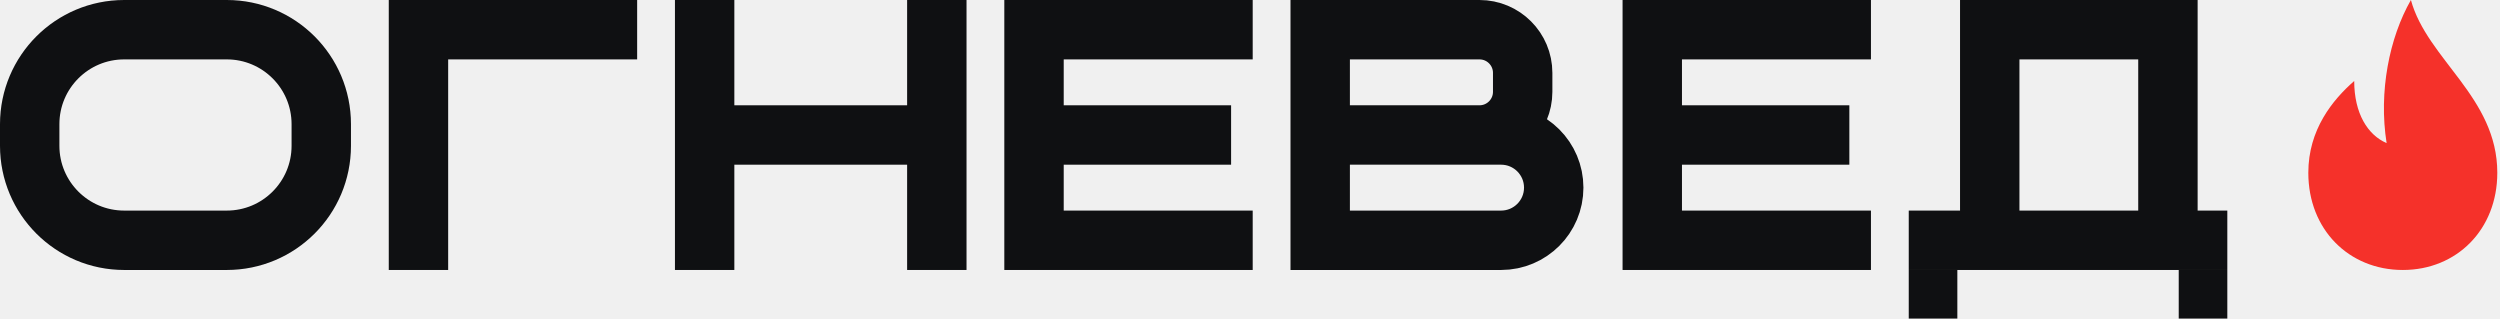
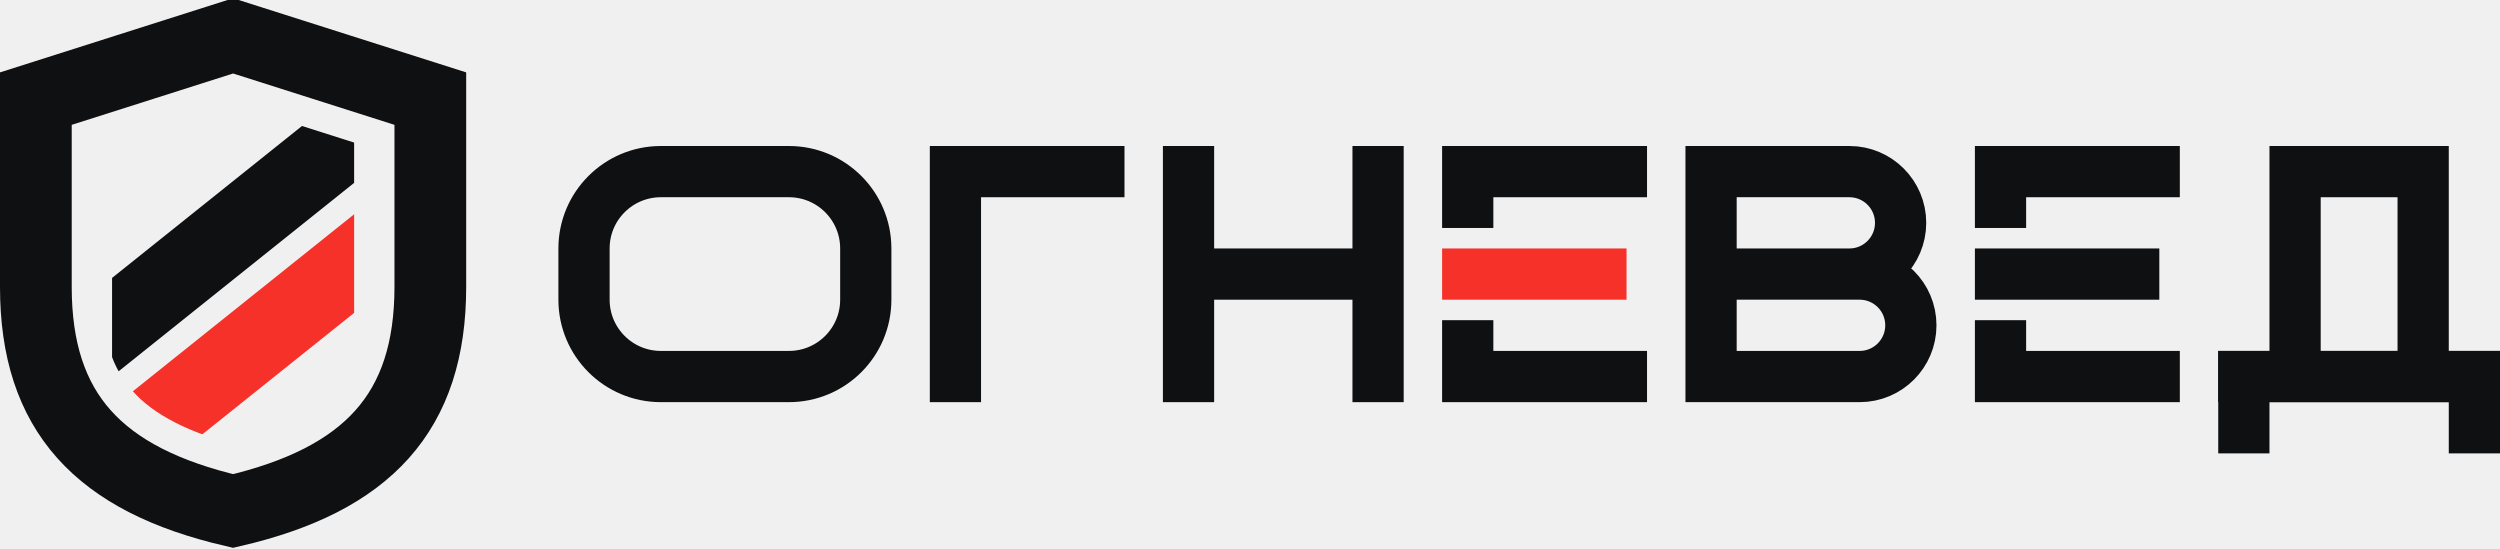
- <svg xmlns="http://www.w3.org/2000/svg" viewBox="0 0 926 118" fill="none">
-   <g stroke="#0f1012" stroke-width="22" stroke-miterlimit="10">
-     <rect x="11" y="11" width="108" height="78" rx="35" />
-     <path d="M155 100V11H236" />
-     <path d="M261 0V100M347 0V100M261 50H347" />
-     <path d="M464 11H383V89H464M383 50H456" />
-     <path d="M489 100V11H548A16 16 0 0 1 564 27V34A16 16 0 0 1 548 50H489M489 50H556A19.5 19.5 0 0 1 556 89H478" />
-     <path d="M693 11H612V89H693M612 50H685" />
-     <path d="M737 89V11H803V89M707 89H825" />
+ <svg xmlns="http://www.w3.org/2000/svg" viewBox="0 0 976 214" fill="none">
+   <defs>
+     <mask id="og-m" maskUnits="userSpaceOnUse" x="0" y="0" width="104" height="122">
+       <path d="M52 8L96 22V64C96 92 82 107 52 114C22 107 8 92 8 64V22Z" fill="#fff" stroke="#000" stroke-width="29" stroke-linejoin="miter" />
+     </mask>
+   </defs>
+   <g transform="scale(1.75)">
+     <path d="M52 8L96 22V64C96 92 82 107 52 114C22 107 8 92 8 64V22Z" stroke="#0f1012" stroke-width="16" stroke-linejoin="miter" stroke-miterlimit="10" />
+     <g mask="url(#og-m)">
+       <path fill="#0f1012" d="M25 62L79 18.8V40.8L25 84Z" />
+       <path fill="#f5312a" d="M25 91L79 47.8V69.8L25 113Z" />
+     </g>
  </g>
-   <path fill="#0f1012" d="M707 100H725V118H707ZM807 100H825V118H807Z" />
-   <path fill="#f5312a" d="M893 0C899 22 925 36 925 64C925 85 910 100 890 100C870 100 855 85 855 64C855 48 864 37 872 30C872 42 877 50 884 53C881 34 885 14 893 0Z" />
+   <g transform="translate(0 57)" stroke-width="20" stroke-linejoin="miter" stroke-miterlimit="10">
+     <g transform="translate(218 0)" stroke="#0f1012" color="#0f1012">
+       <rect x="10" y="10" width="110" height="80" rx="30" />
+     </g>
+     <g transform="translate(363 0)" stroke="#0f1012" color="#0f1012">
+       <path d="M10 100V10H76" />
+     </g>
+     <g transform="translate(454 0)" stroke="#0f1012" color="#0f1012">
+       <path d="M10 0V100M84 0V100M20 50H74" />
+     </g>
+     <g transform="translate(563 0)" stroke="#0f1012" color="#0f1012">
+       <path stroke="none" fill="currentColor" d="M0 0H80V20H20V32H0ZM0 68H20V80H80V100H0Z" />
+       <g fill="#f5312a">
+         <path stroke="none" d="M0 40H72V60H0Z" />
+       </g>
+     </g>
+     <g transform="translate(658 0)" stroke="#0f1012" color="#0f1012">
+       <path d="M10 100V10H64A20 20 0 0 1 64 50H10M10 50H68A20 20 0 0 1 68 90H10" />
+     </g>
+     <g transform="translate(771 0)" stroke="#0f1012" color="#0f1012">
+       <path stroke="none" fill="currentColor" d="M0 0H80V20H20V32H0ZM0 68H20V80H80V100H0Z" />
+       <path stroke="none" fill="currentColor" d="M0 40H72V60H0Z" />
+     </g>
+     <g transform="translate(866 0)" stroke="#0f1012" color="#0f1012">
+       <path d="M10 120V90H100V120M30 90V10H80V90" />
+       <path d="M0 90H110" />
+     </g>
+   </g>
</svg>
